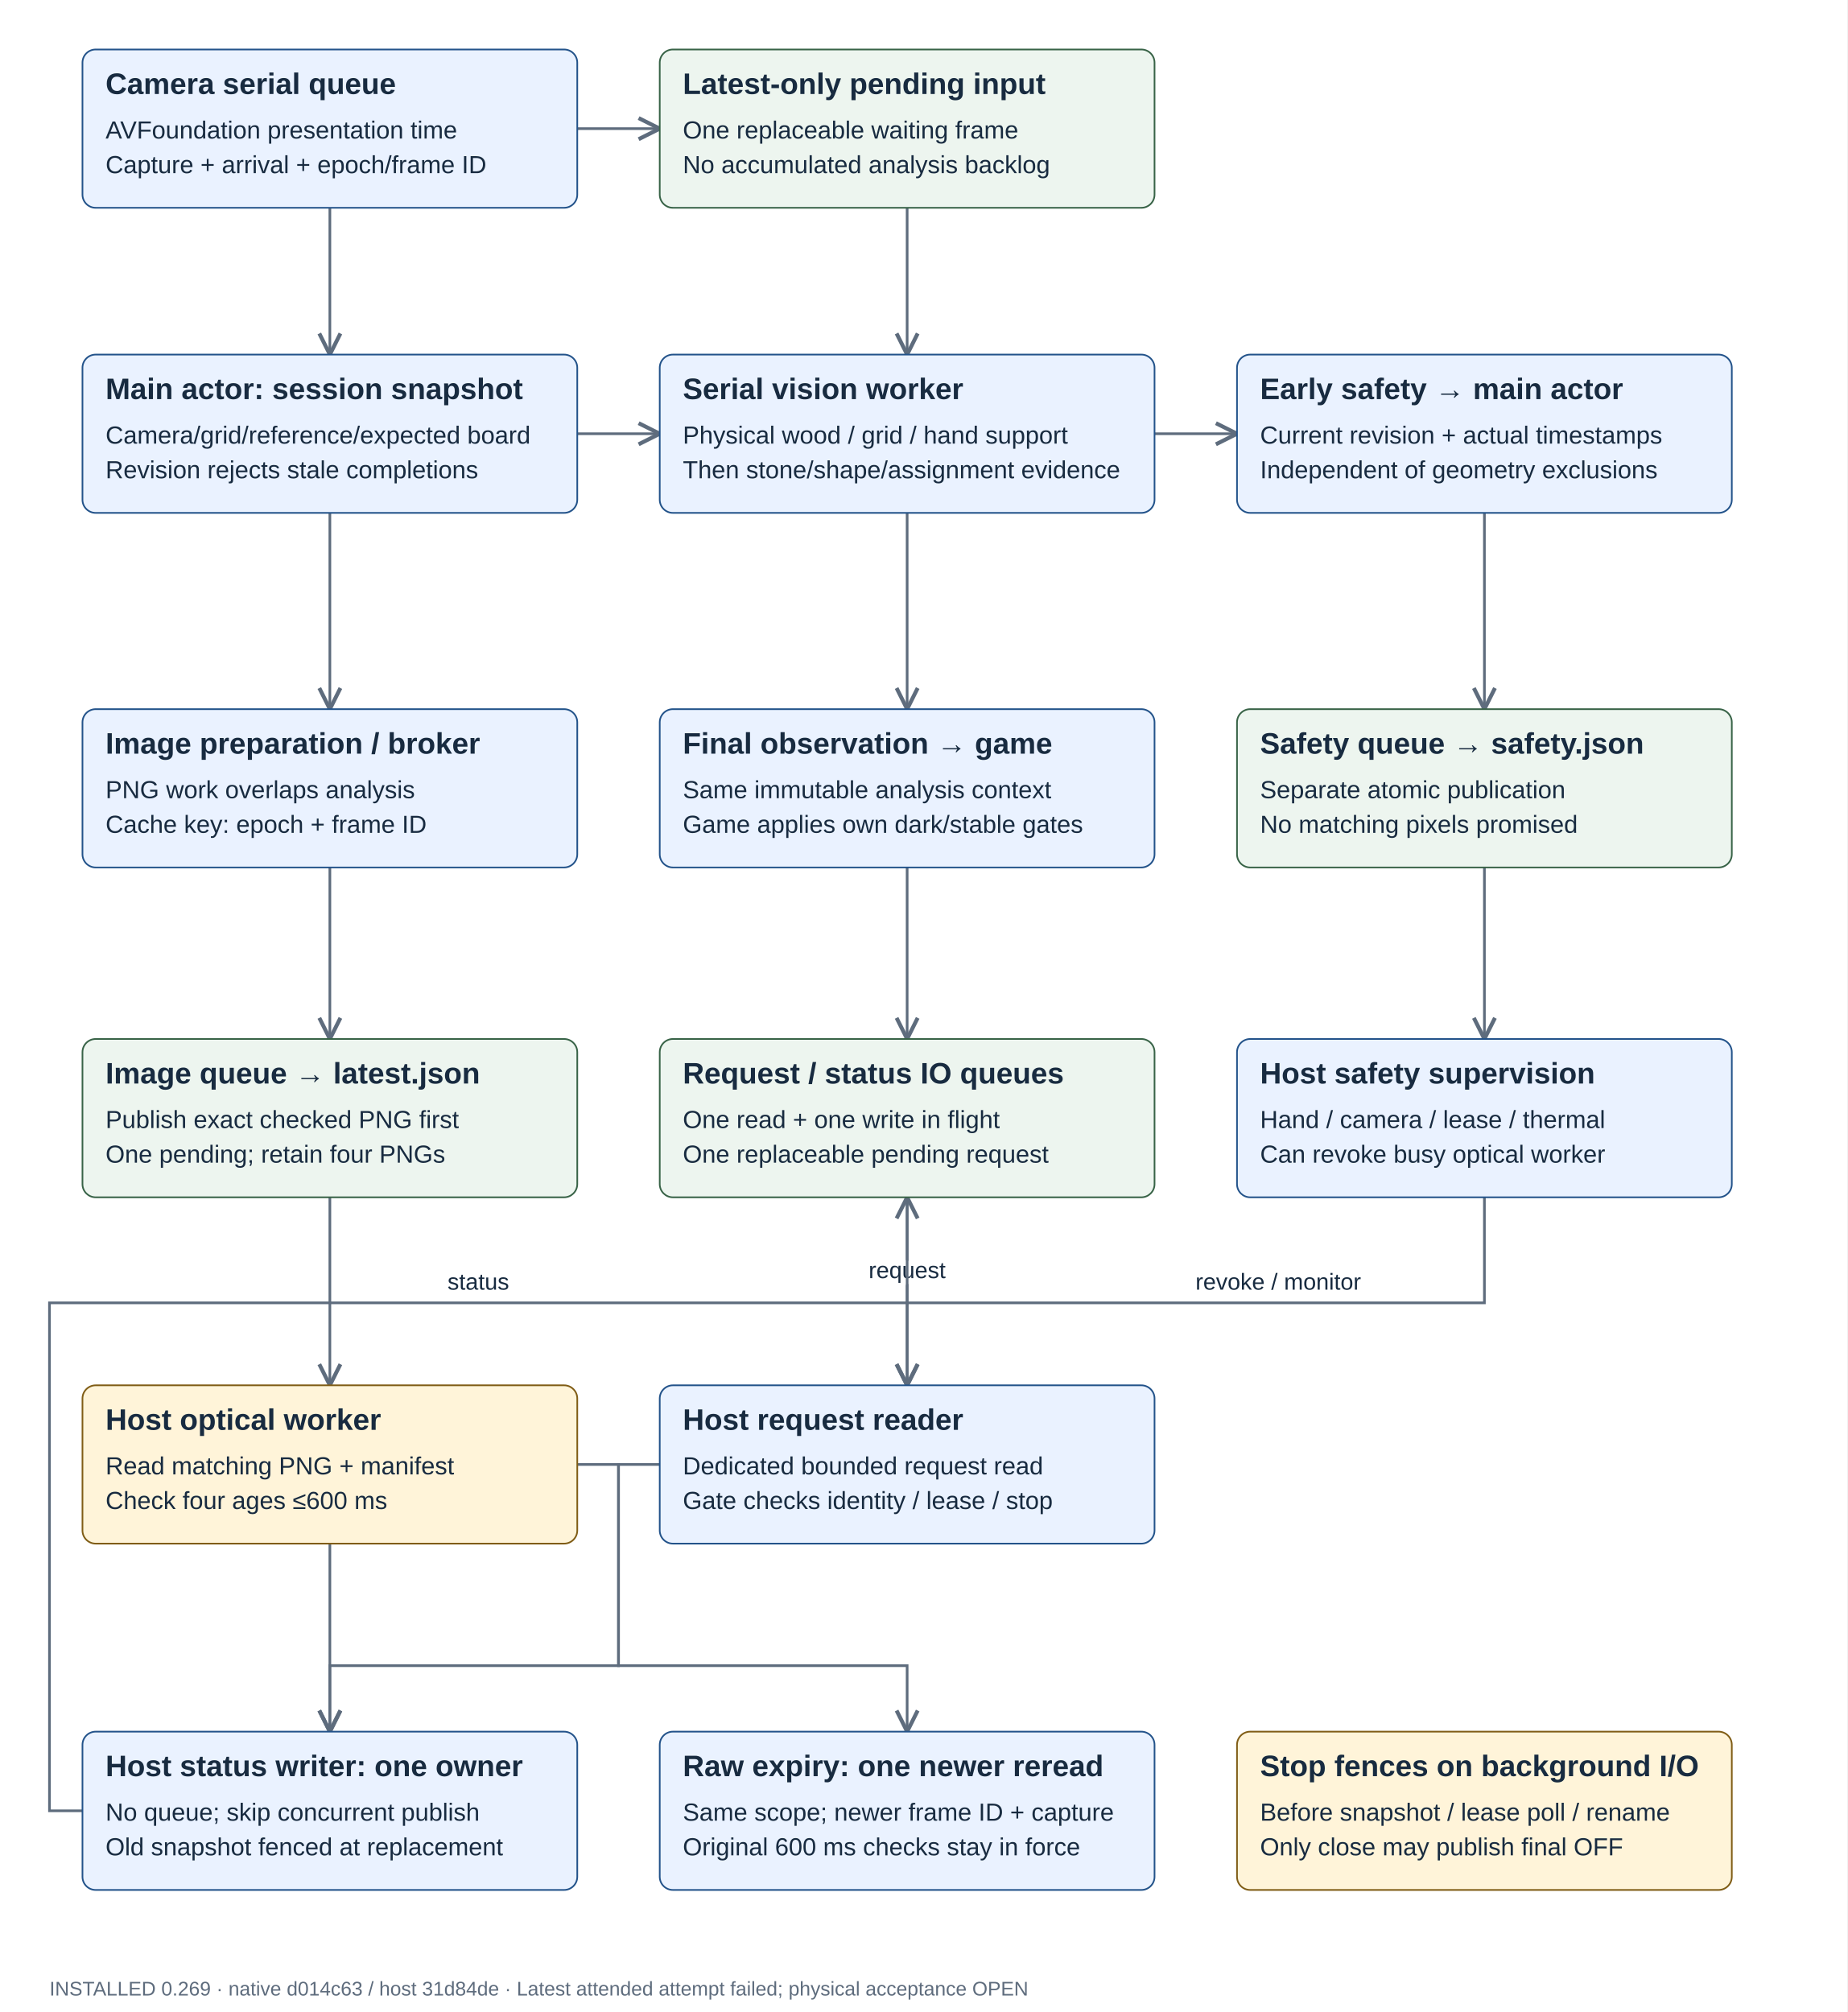
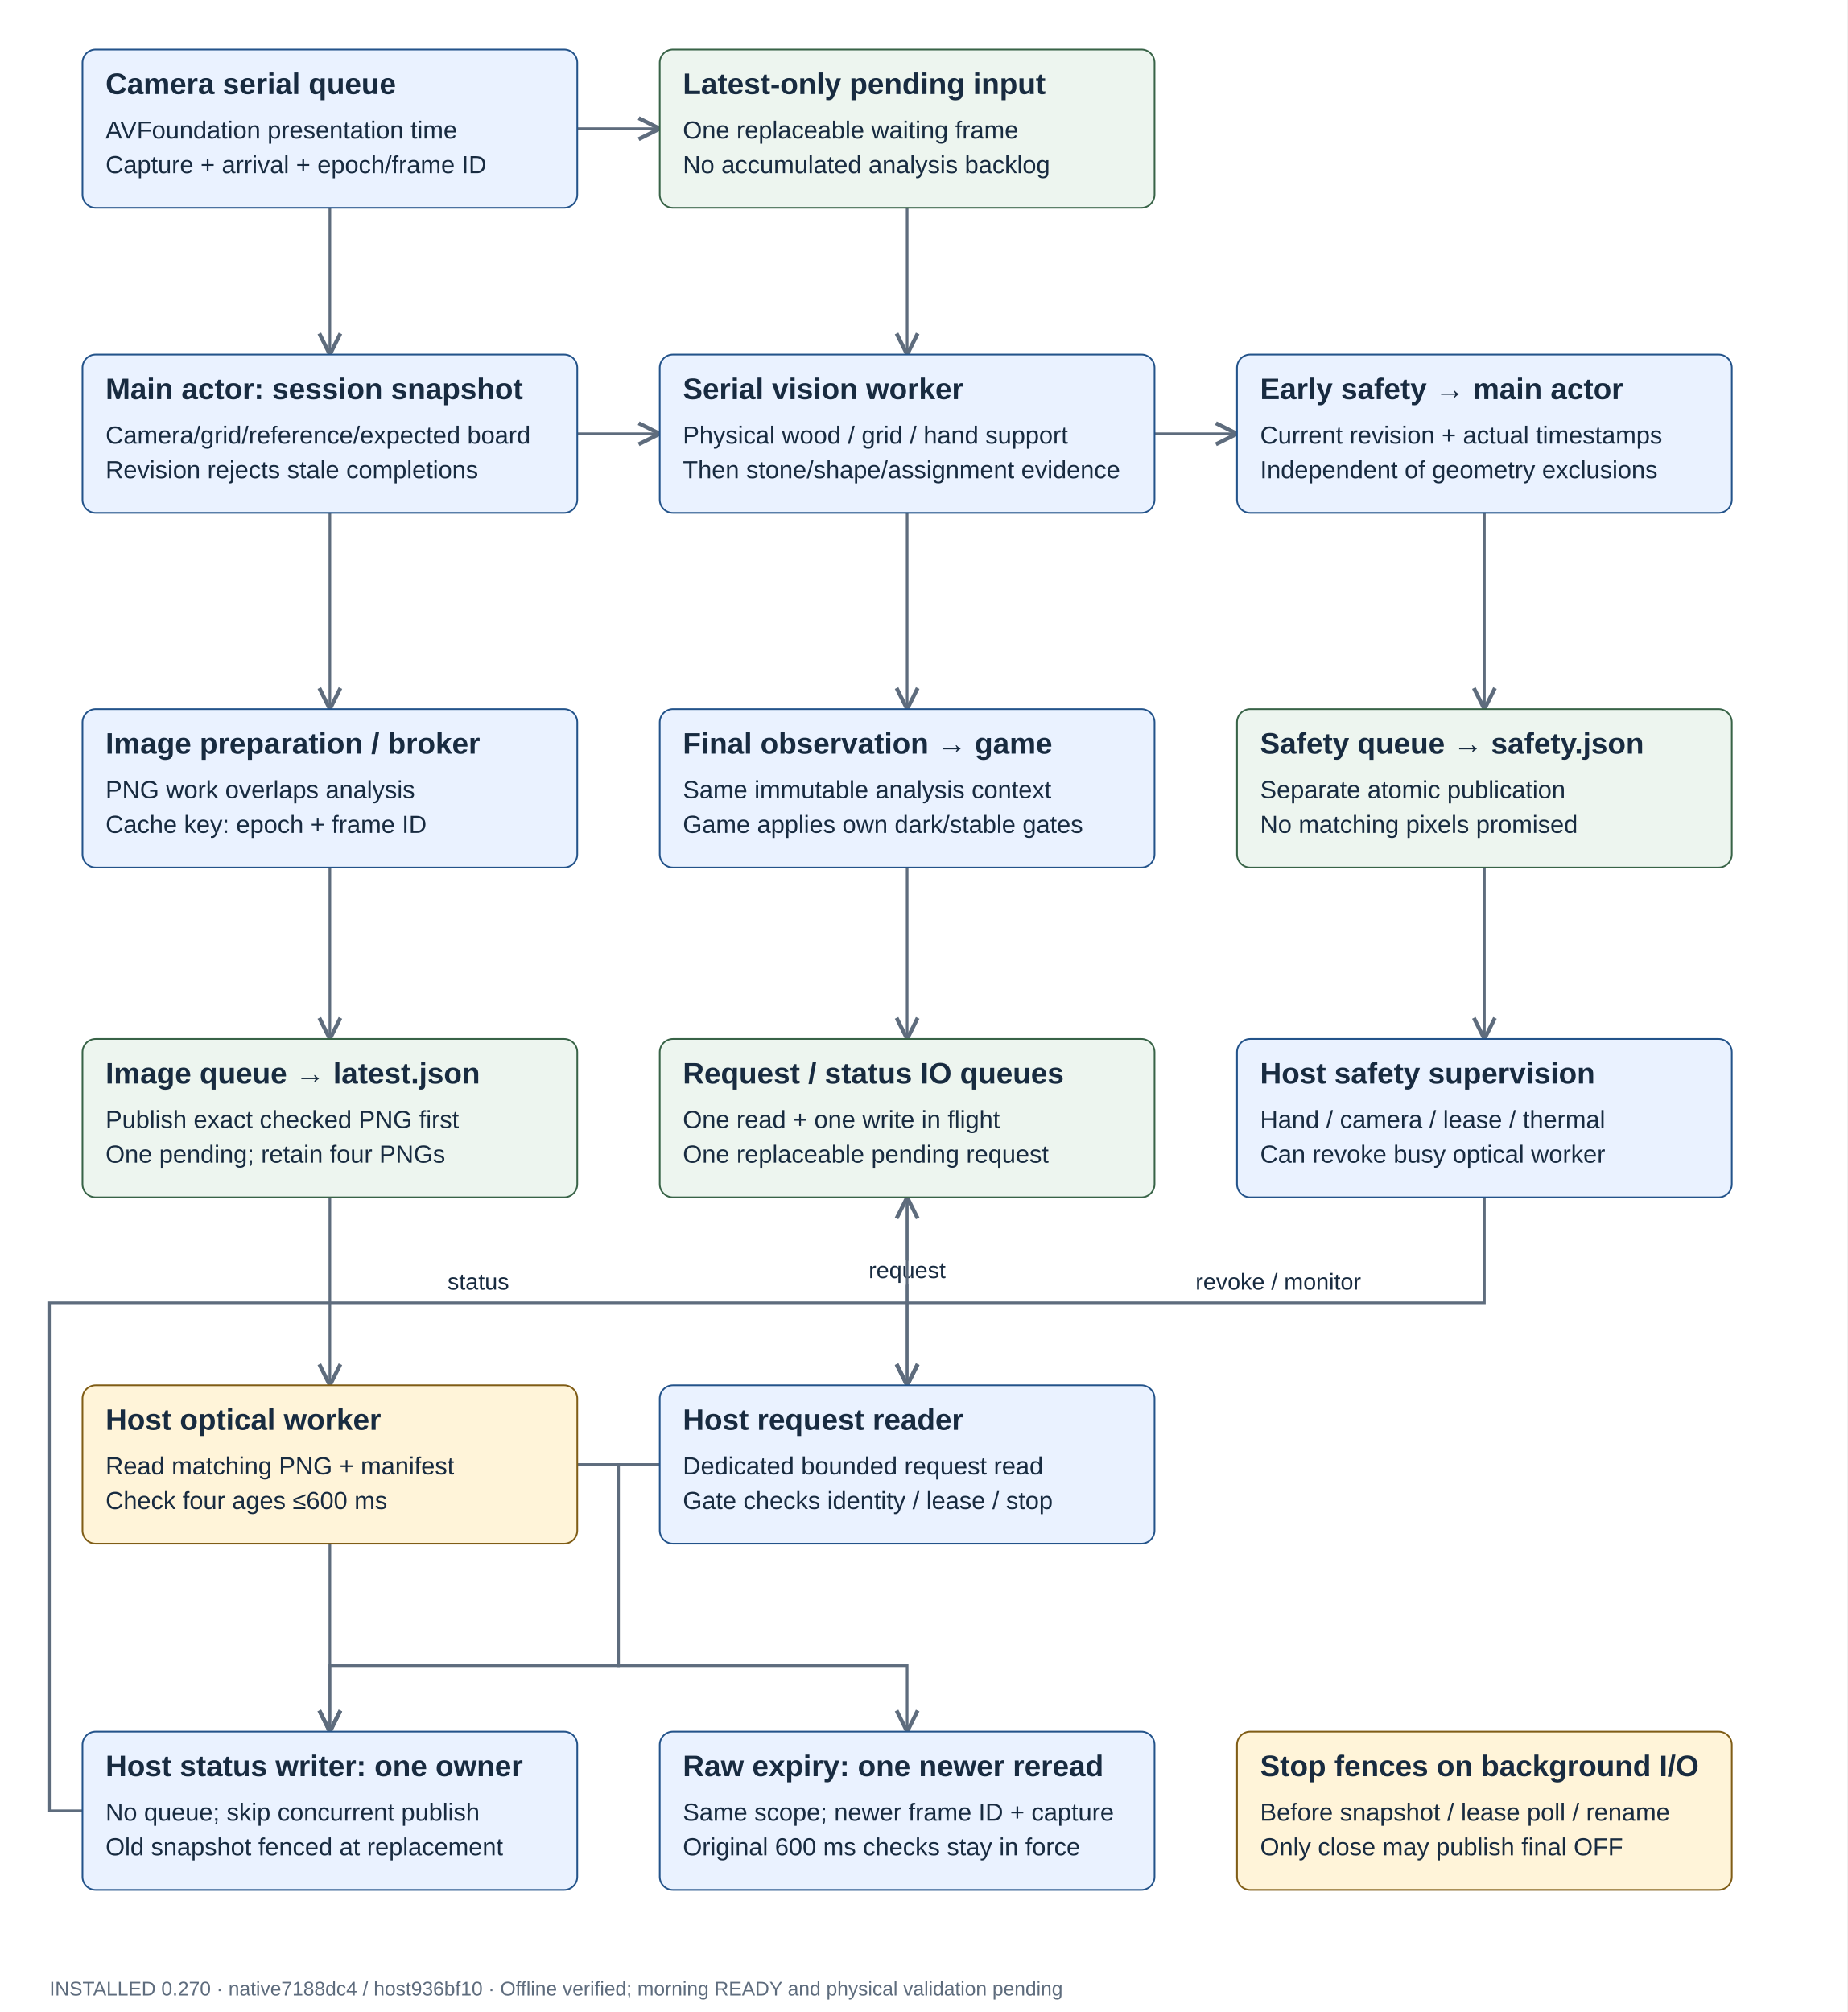
<svg xmlns="http://www.w3.org/2000/svg" viewBox="0 0 1120 1220" width="1120" height="1220" role="img" aria-labelledby="data-title data-desc">
  <defs>
    <marker id="arrow" markerWidth="10" markerHeight="10" refX="9" refY="5" orient="auto-start-reverse">
      <path d="M 1 1 L 9 5 L 1 9" fill="none" stroke="#5e6c7d" stroke-width="1.5" />
    </marker>
  </defs>
  <style>text{font-family:Arial,Helvetica,sans-serif;fill:#182b40}.edge-label{font-size:14px;paint-order:stroke;stroke:#fff;stroke-width:7px;stroke-linejoin:round}.node-title{font-size:18px;font-weight:600}.node-body{font-size:15px}</style>
  <rect width="100%" height="100%" fill="#fff" />
  <polyline points="200.0,126.0 200.0,215.0" fill="none" stroke="#5e6c7d" stroke-width="1.6" marker-end="url(#arrow)" />
  <polyline points="350.0,78.0 400.0,78.0" fill="none" stroke="#5e6c7d" stroke-width="1.6" marker-end="url(#arrow)" />
  <polyline points="550.0,126.0 550.0,215.0" fill="none" stroke="#5e6c7d" stroke-width="1.6" marker-end="url(#arrow)" />
  <polyline points="350.0,263.0 400.0,263.0" fill="none" stroke="#5e6c7d" stroke-width="1.6" marker-end="url(#arrow)" />
  <polyline points="700.0,263.0 750.0,263.0" fill="none" stroke="#5e6c7d" stroke-width="1.6" marker-end="url(#arrow)" />
  <polyline points="550.0,311.0 550.0,430.0" fill="none" stroke="#5e6c7d" stroke-width="1.6" marker-end="url(#arrow)" />
  <polyline points="200.0,311.0 200.0,430.0" fill="none" stroke="#5e6c7d" stroke-width="1.6" marker-end="url(#arrow)" />
  <polyline points="200.0,526.0 200.0,630.0" fill="none" stroke="#5e6c7d" stroke-width="1.6" marker-end="url(#arrow)" />
  <polyline points="900.0,311.0 900.0,430.0" fill="none" stroke="#5e6c7d" stroke-width="1.6" marker-end="url(#arrow)" />
  <polyline points="900.0,526.0 900.0,630.0" fill="none" stroke="#5e6c7d" stroke-width="1.6" marker-end="url(#arrow)" />
  <polyline points="550.0,526.0 550.0,630.0" fill="none" stroke="#5e6c7d" stroke-width="1.6" marker-end="url(#arrow)" />
  <polyline points="200.0,726.0 200.0,840.0" fill="none" stroke="#5e6c7d" stroke-width="1.6" marker-end="url(#arrow)" />
  <polyline points="200.0,936.0 200.0,1050.0" fill="none" stroke="#5e6c7d" stroke-width="1.6" marker-end="url(#arrow)" />
  <polyline points="550.0,726.0 550.0,840.0" fill="none" stroke="#5e6c7d" stroke-width="1.6" marker-end="url(#arrow)" />
  <text class="edge-label" x="550.0" y="775.0" text-anchor="middle">request</text>
  <polyline points="900.0,726.0 900,790 650,790 550.0,790 550.0,840.0" fill="none" stroke="#5e6c7d" stroke-width="1.6" marker-end="url(#arrow)" />
  <text class="edge-label" x="775.0" y="782.0" text-anchor="middle">revoke / monitor</text>
  <polyline points="400.0,888.0 375,888 375,1010 200,1010 200.0,1050.0" fill="none" stroke="#5e6c7d" stroke-width="1.6" marker-end="url(#arrow)" />
  <polyline points="50.0,1098.0 30,1098 30,790 550,790 550.0,726.0" fill="none" stroke="#5e6c7d" stroke-width="1.6" marker-end="url(#arrow)" />
  <text class="edge-label" x="290.0" y="782.0" text-anchor="middle">status</text>
  <polyline points="350.0,888.0 375,888 375,1010 550,1010 550.0,1050.0" fill="none" stroke="#5e6c7d" stroke-width="1.6" marker-end="url(#arrow)" />
  <g data-node="capture">
    <rect x="50" y="30" width="300" height="96" rx="8" fill="#eaf2ff" stroke="#23538a" />
    <text class="node-title" x="64" y="57">Camera serial queue</text>
    <text class="node-body" x="64" y="84">AVFoundation presentation time</text>
    <text class="node-body" x="64" y="105">Capture + arrival + epoch/frame ID</text>
  </g>
  <g data-node="main">
    <rect x="50" y="215" width="300" height="96" rx="8" fill="#eaf2ff" stroke="#23538a" />
    <text class="node-title" x="64" y="242">Main actor: session snapshot</text>
    <text class="node-body" x="64" y="269">Camera/grid/reference/expected board</text>
    <text class="node-body" x="64" y="290">Revision rejects stale completions</text>
  </g>
  <g data-node="vision">
    <rect x="400" y="215" width="300" height="96" rx="8" fill="#eaf2ff" stroke="#23538a" />
    <text class="node-title" x="414" y="242">Serial vision worker</text>
    <text class="node-body" x="414" y="269">Physical wood / grid / hand support</text>
    <text class="node-body" x="414" y="290">Then stone/shape/assignment evidence</text>
  </g>
  <g data-node="latest">
    <rect x="400" y="30" width="300" height="96" rx="8" fill="#edf5ef" stroke="#386347" />
    <text class="node-title" x="414" y="57">Latest-only pending input</text>
    <text class="node-body" x="414" y="84">One replaceable waiting frame</text>
    <text class="node-body" x="414" y="105">No accumulated analysis backlog</text>
  </g>
  <g data-node="safety">
    <rect x="750" y="215" width="300" height="96" rx="8" fill="#eaf2ff" stroke="#23538a" />
    <text class="node-title" x="764" y="242">Early safety → main actor</text>
    <text class="node-body" x="764" y="269">Current revision + actual timestamps</text>
    <text class="node-body" x="764" y="290">Independent of geometry exclusions</text>
  </g>
  <g data-node="observe">
    <rect x="400" y="430" width="300" height="96" rx="8" fill="#eaf2ff" stroke="#23538a" />
    <text class="node-title" x="414" y="457">Final observation → game</text>
    <text class="node-body" x="414" y="484">Same immutable analysis context</text>
    <text class="node-body" x="414" y="505">Game applies own dark/stable gates</text>
  </g>
  <g data-node="png">
    <rect x="50" y="430" width="300" height="96" rx="8" fill="#eaf2ff" stroke="#23538a" />
    <text class="node-title" x="64" y="457">Image preparation / broker</text>
    <text class="node-body" x="64" y="484">PNG work overlaps analysis</text>
    <text class="node-body" x="64" y="505">Cache key: epoch + frame ID</text>
  </g>
  <g data-node="manifest">
    <rect x="50" y="630" width="300" height="96" rx="8" fill="#edf5ef" stroke="#386347" />
    <text class="node-title" x="64" y="657">Image queue → latest.json</text>
    <text class="node-body" x="64" y="684">Publish exact checked PNG first</text>
    <text class="node-body" x="64" y="705">One pending; retain four PNGs</text>
  </g>
  <g data-node="safejson">
    <rect x="750" y="430" width="300" height="96" rx="8" fill="#edf5ef" stroke="#386347" />
    <text class="node-title" x="764" y="457">Safety queue → safety.json</text>
    <text class="node-body" x="764" y="484">Separate atomic publication</text>
    <text class="node-body" x="764" y="505">No matching pixels promised</text>
  </g>
  <g data-node="io">
    <rect x="400" y="630" width="300" height="96" rx="8" fill="#edf5ef" stroke="#386347" />
    <text class="node-title" x="414" y="657">Request / status IO queues</text>
    <text class="node-body" x="414" y="684">One read + one write in flight</text>
    <text class="node-body" x="414" y="705">One replaceable pending request</text>
  </g>
  <g data-node="reader">
    <rect x="50" y="840" width="300" height="96" rx="8" fill="#fff4d9" stroke="#805d16" />
    <text class="node-title" x="64" y="867">Host optical worker</text>
    <text class="node-body" x="64" y="894">Read matching PNG + manifest</text>
    <text class="node-body" x="64" y="915">Check four ages ≤600 ms</text>
  </g>
  <g data-node="supervisor">
    <rect x="750" y="630" width="300" height="96" rx="8" fill="#eaf2ff" stroke="#23538a" />
    <text class="node-title" x="764" y="657">Host safety supervision</text>
    <text class="node-body" x="764" y="684">Hand / camera / lease / thermal</text>
    <text class="node-body" x="764" y="705">Can revoke busy optical worker</text>
  </g>
  <g data-node="status">
    <rect x="400" y="840" width="300" height="96" rx="8" fill="#eaf2ff" stroke="#23538a" />
    <text class="node-title" x="414" y="867">Host request reader</text>
    <text class="node-body" x="414" y="894">Dedicated bounded request read</text>
    <text class="node-body" x="414" y="915">Gate checks identity / lease / stop</text>
  </g>
  <g data-node="publisher">
    <rect x="50" y="1050" width="300" height="96" rx="8" fill="#eaf2ff" stroke="#23538a" />
    <text class="node-title" x="64" y="1077">Host status writer: one owner</text>
    <text class="node-body" x="64" y="1104">No queue; skip concurrent publish</text>
    <text class="node-body" x="64" y="1125">Old snapshot fenced at replacement</text>
  </g>
  <g data-node="reread">
    <rect x="400" y="1050" width="300" height="96" rx="8" fill="#eaf2ff" stroke="#23538a" />
    <text class="node-title" x="414" y="1077">Raw expiry: one newer reread</text>
    <text class="node-body" x="414" y="1104">Same scope; newer frame ID + capture</text>
    <text class="node-body" x="414" y="1125">Original 600 ms checks stay in force</text>
  </g>
  <g data-node="stopfence">
    <rect x="750" y="1050" width="300" height="96" rx="8" fill="#fff4d9" stroke="#805d16" />
    <text class="node-title" x="764" y="1077">Stop fences on background I/O</text>
    <text class="node-body" x="764" y="1104">Before snapshot / lease poll / rename</text>
    <text class="node-body" x="764" y="1125">Only close may publish final OFF</text>
  </g>
-   <text x="30" y="1210" style="font-size:12px;fill:#5e6c7d">INSTALLED 0.269 · native d014c63 / host 31d84de · Latest attended attempt failed; physical acceptance OPEN</text>
+   <text x="30" y="1210" style="font-size:12px;fill:#5e6c7d">INSTALLED 0.270 · native7188dc4 / host936bf10 · Offline verified; morning READY and physical validation pending</text>
</svg>
